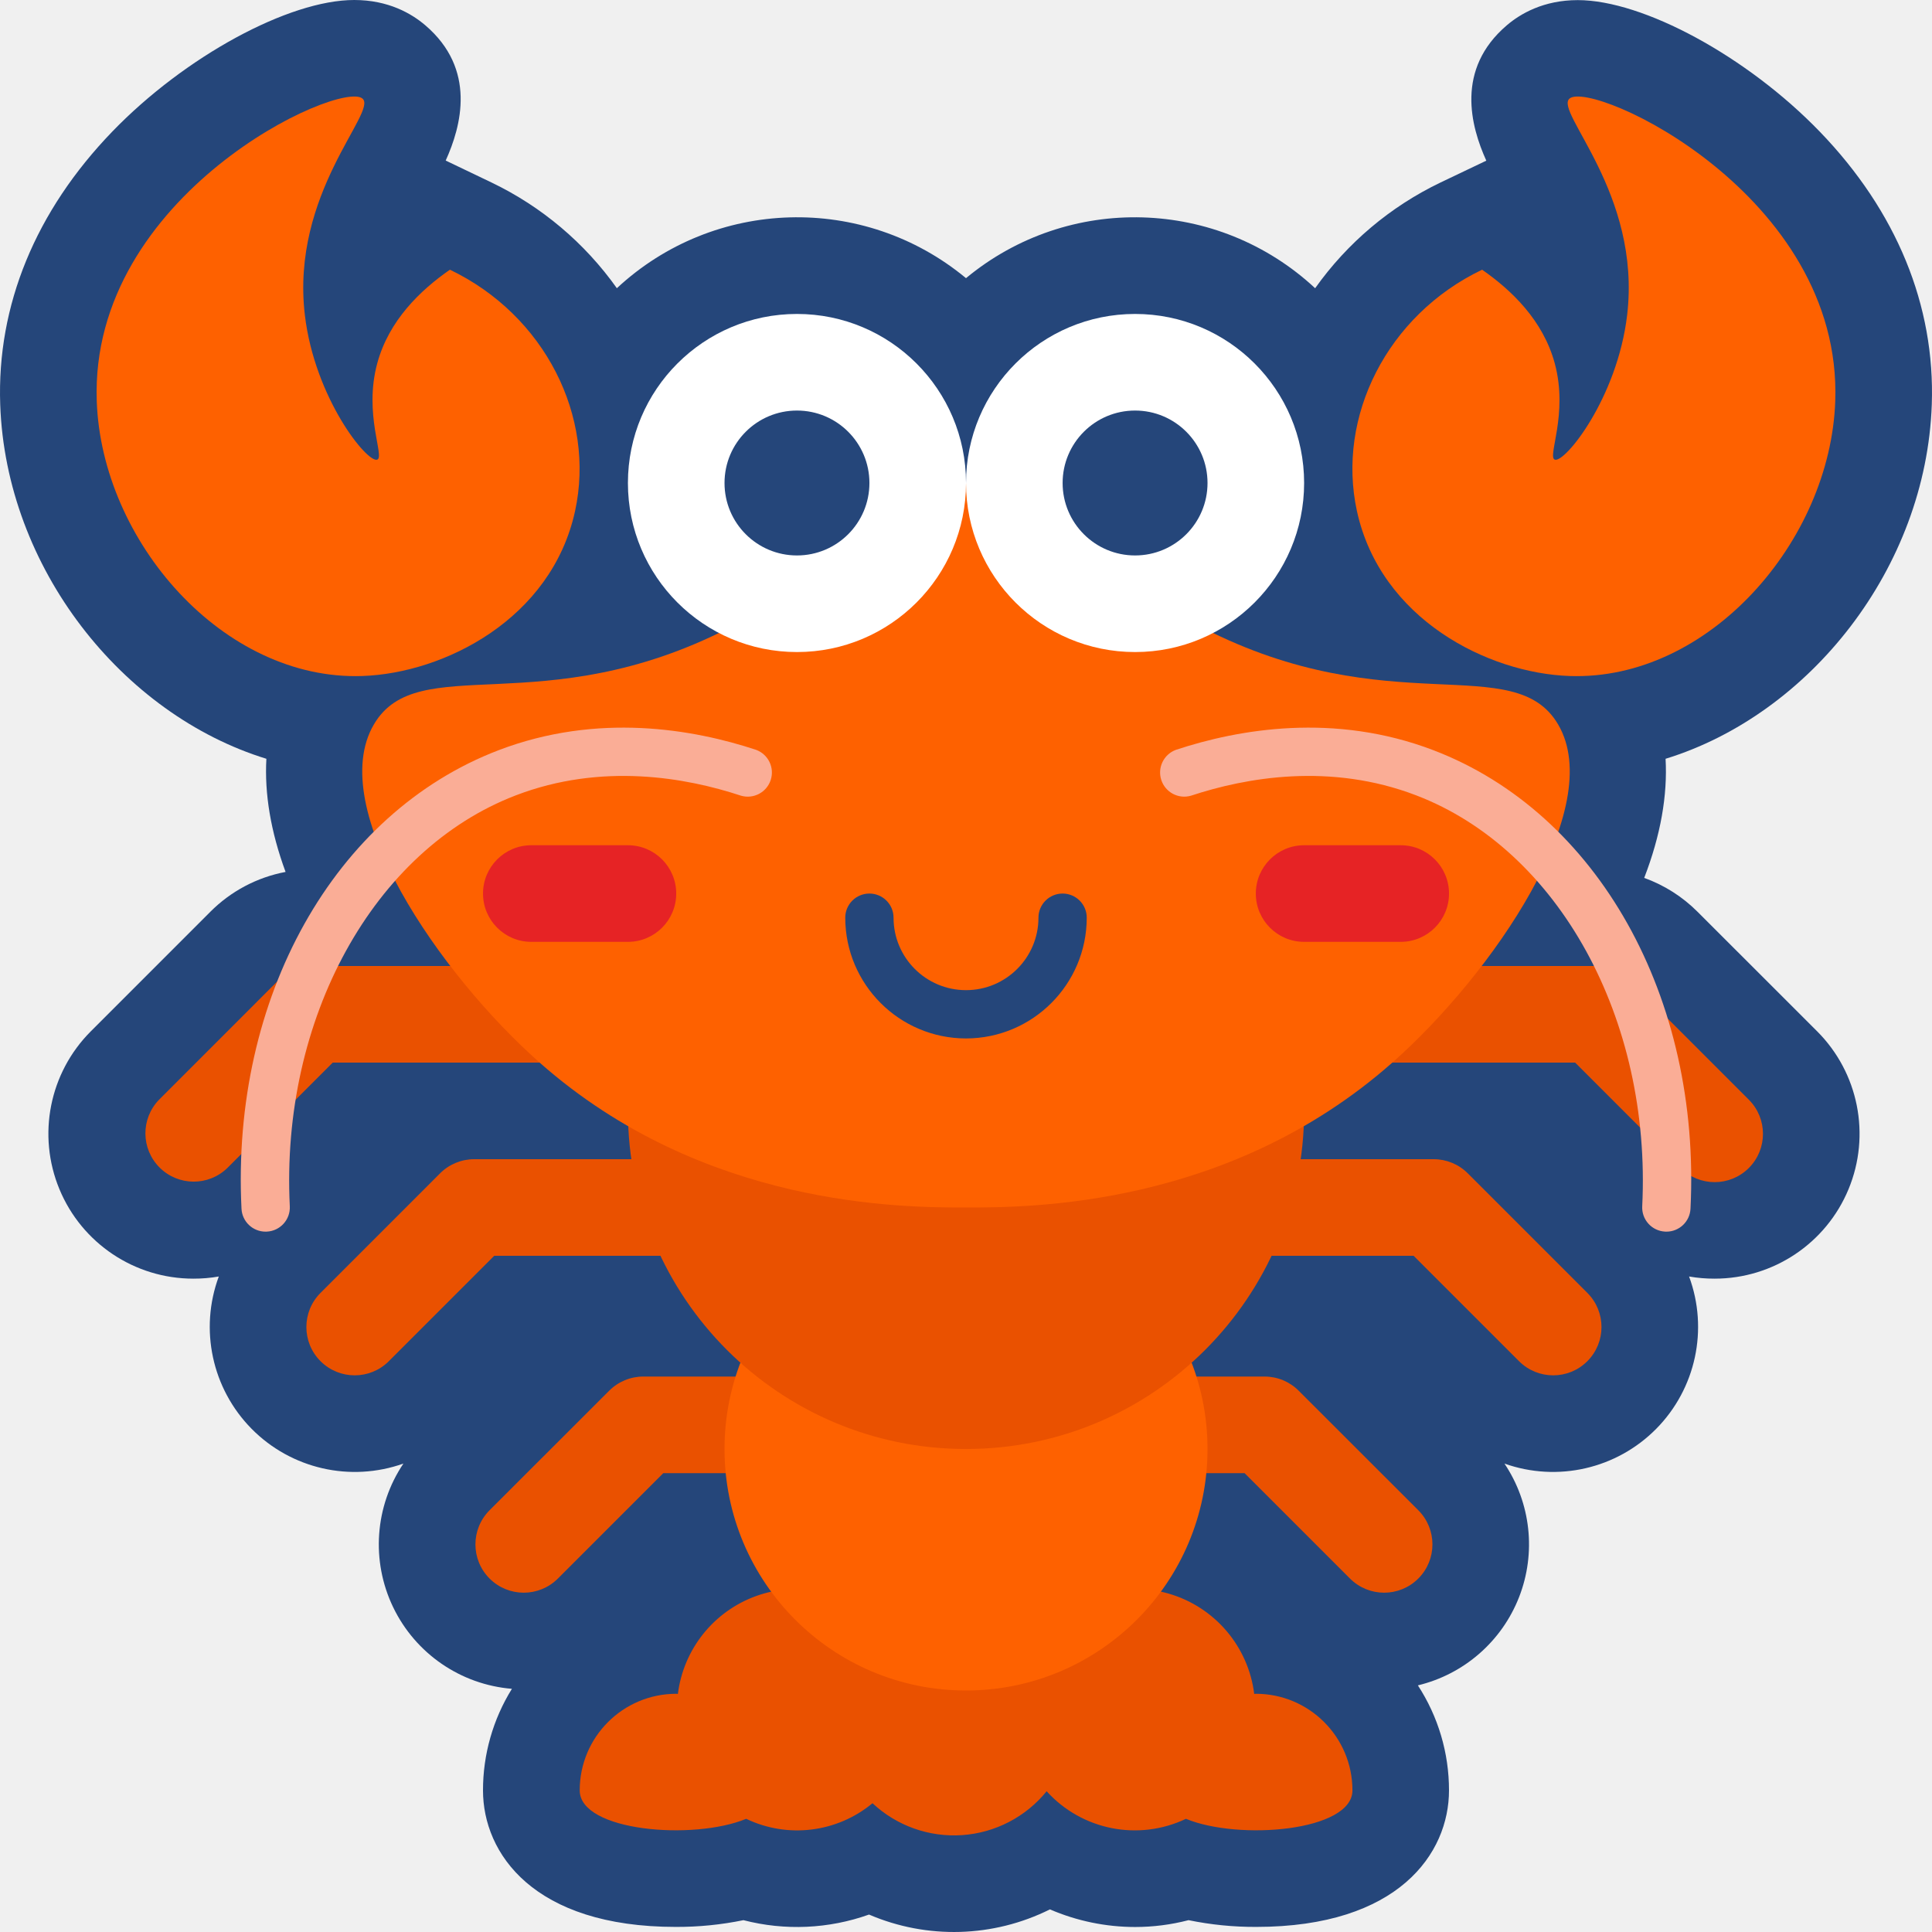
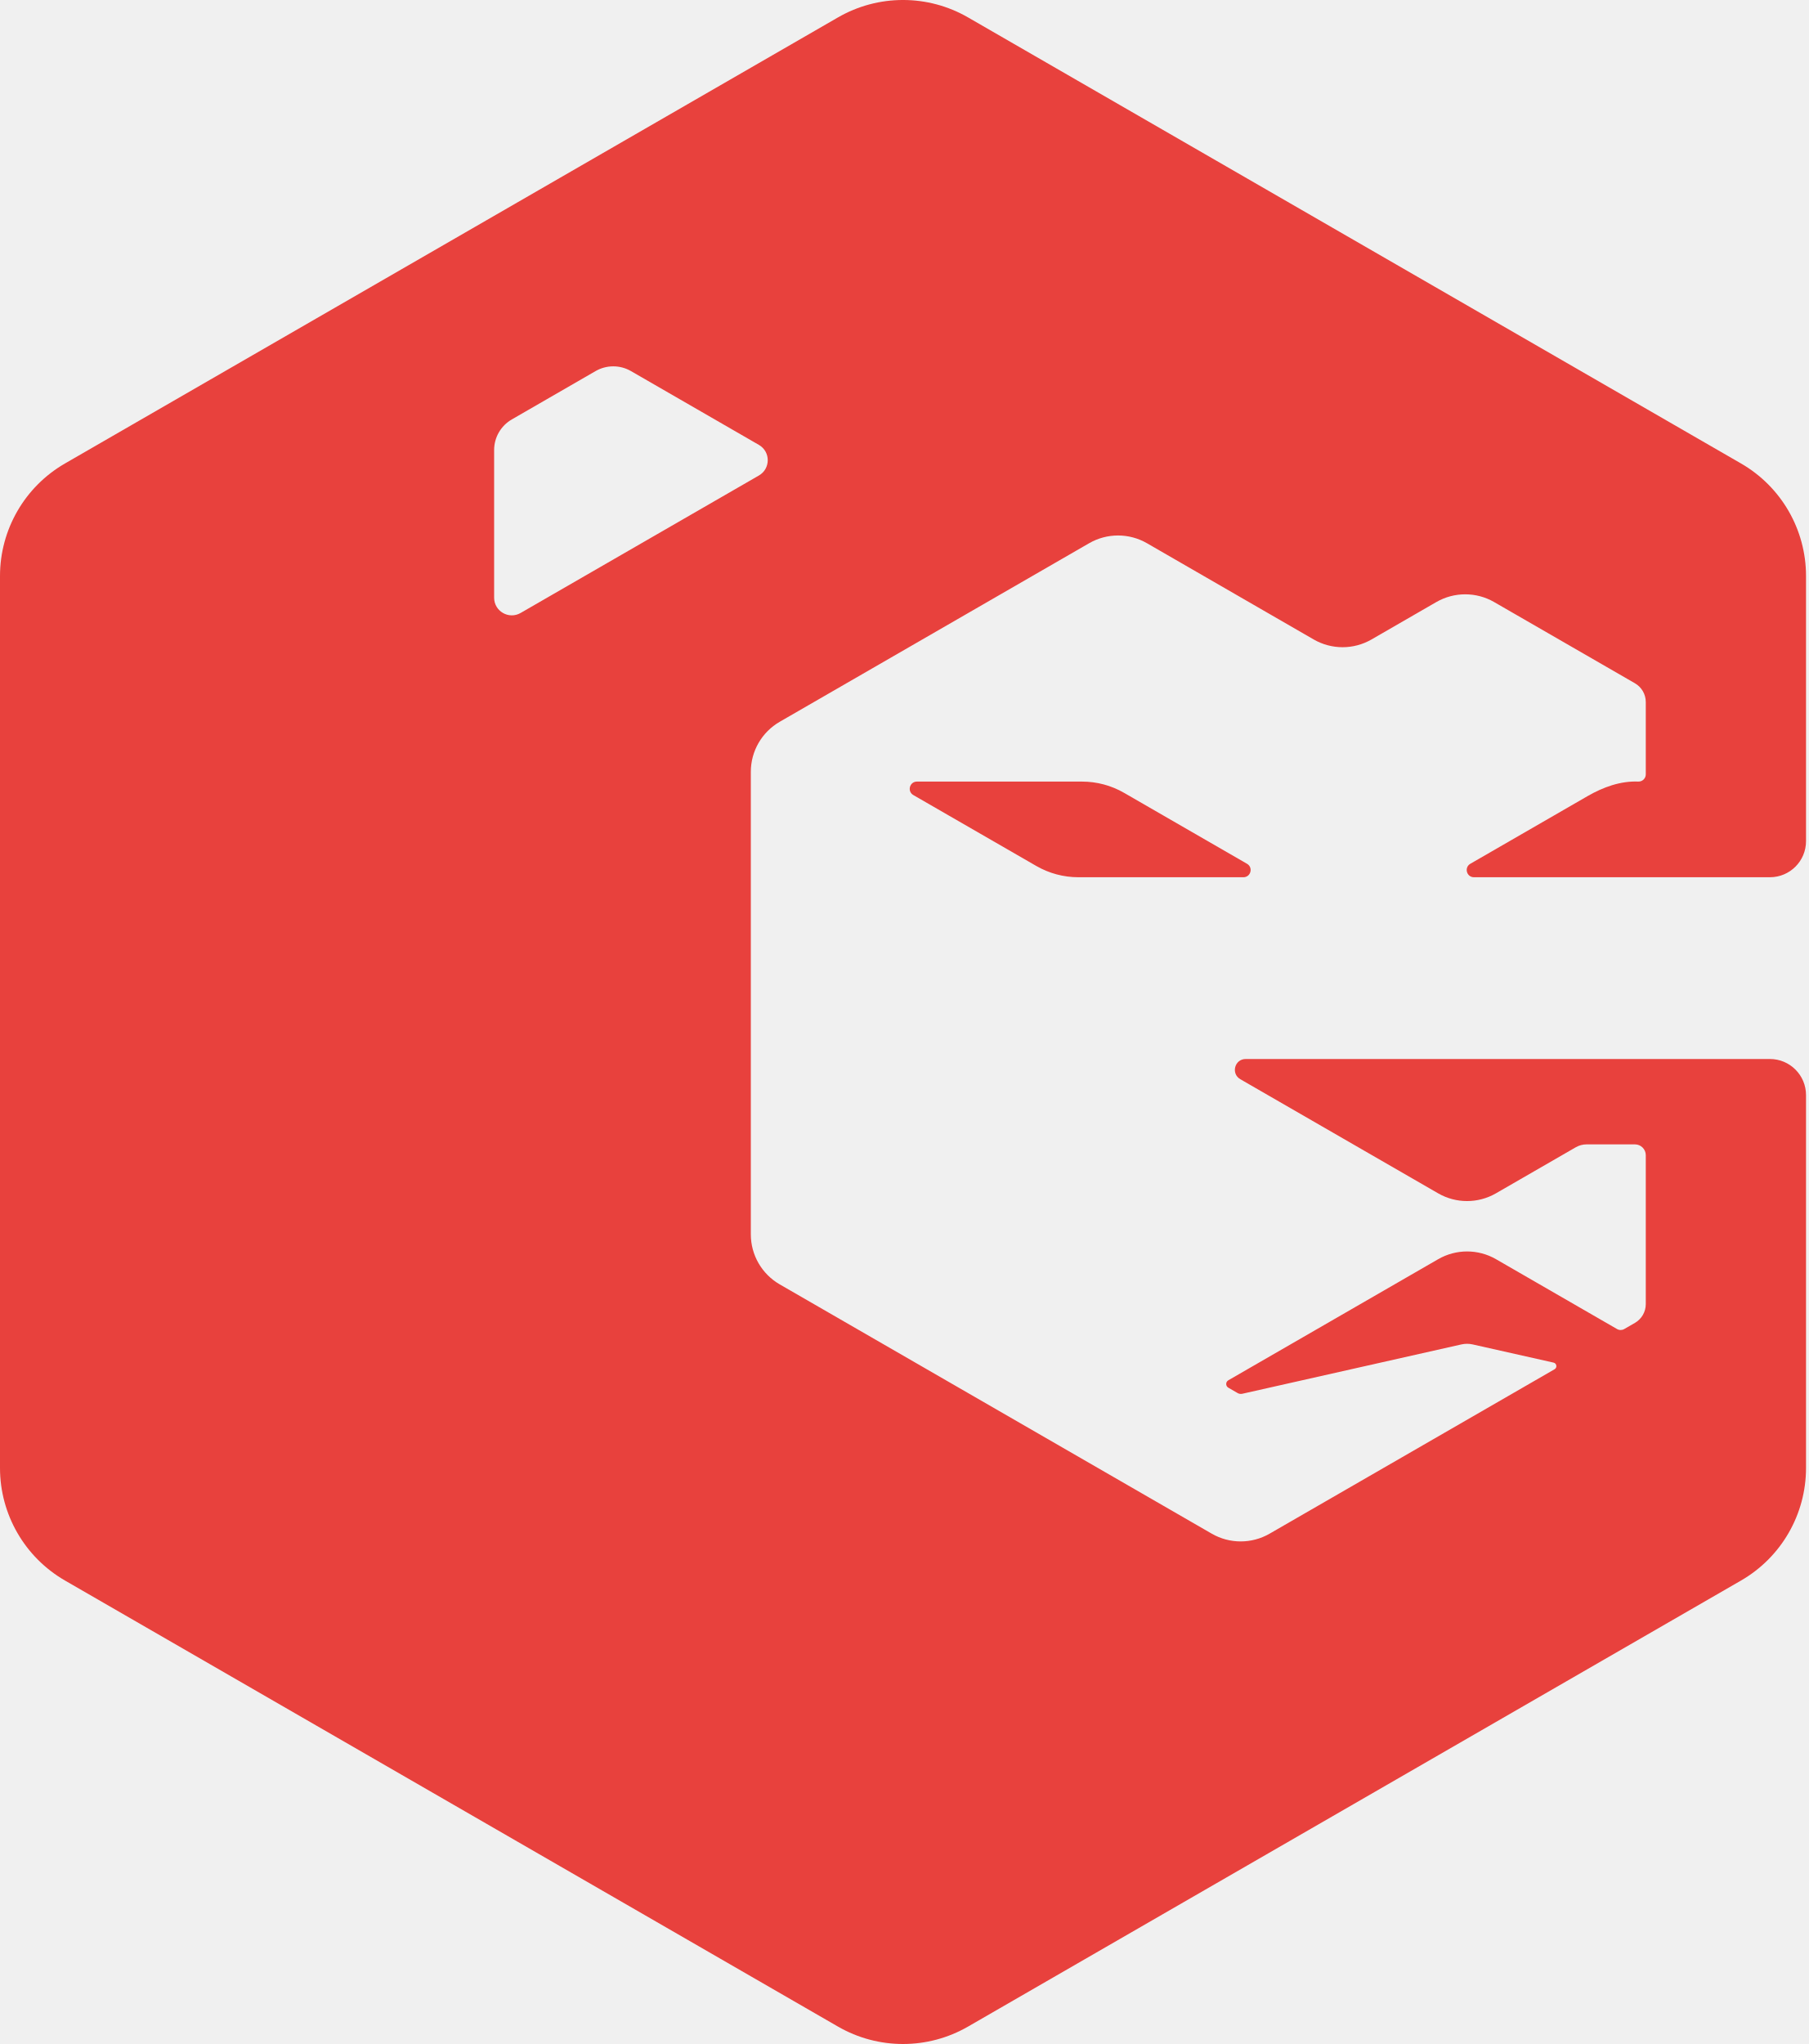
- <svg xmlns="http://www.w3.org/2000/svg" t="1773472948017" class="icon" viewBox="0 0 1024 1024" version="1.1" p-id="3147" width="200" height="200">
-   <path d="M899.76 483.291a76.64 76.64 0 0 0-28.297-17.989c8.72-22.583 12.411-43.737 11.326-63.131 76.411-23.497 138.091-101.109 141.097-187.794 1.829-52.491-18.709-102.491-59.371-144.606-38.411-39.783-93.554-69.714-128.263-69.714-18.137 0-30.446 7.246-37.554 13.303-27.429 23.36-19.154 53.646-10.926 71.794L763.429 96.766a173.486 173.486 0 0 0-66.377 56A140.24 140.24 0 0 0 512 147.429a140.251 140.251 0 0 0-185.051 5.326 173.509 173.509 0 0 0-66.377-56l-24.343-11.657c8.229-18.149 16.526-48.434-10.903-71.771C218.194 7.246 205.897 0 187.749 0 153.04 0 97.897 30 59.486 69.771 18.823 111.886-1.714 161.886 0.114 214.377c3.006 86.674 64.674 164.274 141.074 187.794-1.04 18.469 2.286 38.571 10.171 59.966a76.297 76.297 0 0 0-39.909 21.154L48.114 546.64A76.8 76.8 0 0 0 102.411 677.714a77.429 77.429 0 0 0 13.554-1.143 76.891 76.891 0 0 0 97.851 99.154 76.823 76.823 0 0 0 57.509 119.383A101.851 101.851 0 0 0 256 948.949c0 33.371 26.754 72.354 102.183 72.354a174.286 174.286 0 0 0 35.851-3.577 113.497 113.497 0 0 0 66.571-2.971 114.034 114.034 0 0 0 95.874-2.743 114.286 114.286 0 0 0 45.12 9.337 112.423 112.423 0 0 0 28.354-3.623 174.286 174.286 0 0 0 35.851 3.577c75.429 0 102.194-38.983 102.194-72.354a101.794 101.794 0 0 0-16.491-55.669 76.88 76.88 0 0 0 45.886-117.554A76.903 76.903 0 0 0 895.246 676.571a77.463 77.463 0 0 0 13.566 1.143 76.8 76.8 0 0 0 54.297-131.109z" fill="#25467A" p-id="3148" />
-   <path d="M665.611 897.737c-0.297 0-0.56 0.08-0.846 0.091a63.497 63.497 0 0 0-112.251-32.286 63.109 63.109 0 0 0-86.857-6.343 63.543 63.543 0 0 0-106.366 38.629c-0.286 0-0.549-0.091-0.834-0.091a51.2 51.2 0 0 0-51.2 51.2c0 21.714 60.194 26.686 88.24 15.074a62.549 62.549 0 0 0 66.949-8.263 63.234 63.234 0 0 0 92.297-6.343 63.017 63.017 0 0 0 73.829 14.606c28.046 11.611 88.251 6.64 88.251-15.074a51.2 51.2 0 0 0-51.211-51.2zM251.349 614.4H384v51.2H261.954l-55.863 55.863a25.601 25.601 0 1 1-36.206-36.206l63.36-63.36a25.543 25.543 0 0 1 18.103-7.497zM340.949 729.6h132.663v51.2h-122.057l-55.863 55.863a25.601 25.601 0 1 1-36.206-36.206l63.36-63.314a25.543 25.543 0 0 1 18.103-7.543zM165.714 512h132.709v51.2h-122.057l-55.863 55.863A25.6 25.6 0 0 1 84.309 582.857l63.349-63.36A25.554 25.554 0 0 1 165.714 512zM759.863 614.4H627.211v51.2H749.257l55.863 55.863a25.601 25.601 0 0 0 36.206-36.206l-63.36-63.36a25.543 25.543 0 0 0-18.103-7.497zM670.263 729.6H537.611v51.2H659.657l55.863 55.863a25.601 25.601 0 1 0 36.206-36.206L688.366 737.143a25.543 25.543 0 0 0-18.103-7.543zM845.451 512H712.789v51.2h122.057l55.863 55.863A25.601 25.601 0 0 0 926.914 582.857l-63.36-63.36a25.554 25.554 0 0 0-18.103-7.497z" fill="#EA5100" p-id="3149" />
-   <path d="M512.011 768m-128 0a128 128 0 1 0 256 0 128 128 0 1 0-256 0Z" fill="#FE6100" p-id="3150" />
-   <path d="M512.011 588.8m-179.2 0a179.2 179.2 0 1 0 358.4 0 179.2 179.2 0 1 0-358.4 0Z" fill="#EA5100" p-id="3151" />
-   <path d="M825.851 384c-23.269-39.737-89.451-0.48-188.309-51.2C567.611 296.914 559.84 256 512 256s-55.6 40.914-125.543 76.8c-98.857 50.72-165.04 11.429-188.309 51.2-25.874 44.16 34.971 132.434 87.874 179.2C372.903 640 478.549 640 512 640s139.097 0 225.966-76.8c52.891-46.766 113.76-135.04 87.886-179.2z" fill="#FE6100" p-id="3152" />
-   <path d="M512 550.4a64.069 64.069 0 0 1-64-64 12.8 12.8 0 0 1 25.6 0 38.4 38.4 0 0 0 76.8 0 12.8 12.8 0 1 1 25.6 0 64.08 64.08 0 0 1-64 64z" fill="#25467A" p-id="3153" />
-   <path d="M332.811 448h-51.2a25.6 25.6 0 0 0 0 51.2h51.2a25.6 25.6 0 1 0 0-51.2zM742.411 448h-51.2a25.6 25.6 0 1 0 0 51.2h51.2a25.6 25.6 0 0 0 0-51.2z" fill="#E62325" p-id="3154" />
-   <path d="M422.411 256m-89.6 0a89.6 89.6 0 1 0 179.2 0 89.6 89.6 0 1 0-179.2 0Z" fill="#FFFFFF" p-id="3155" />
-   <path d="M422.411 256m-38.4 0a38.4 38.4 0 1 0 76.8 0 38.4 38.4 0 1 0-76.8 0Z" fill="#25467A" p-id="3156" />
-   <path d="M601.611 256m-89.6 0a89.6 89.6 0 1 0 179.2 0 89.6 89.6 0 1 0-179.2 0Z" fill="#FFFFFF" p-id="3157" />
-   <path d="M601.611 256m-38.4 0a38.4 38.4 0 1 0 76.8 0 38.4 38.4 0 1 0-76.8 0Z" fill="#25467A" p-id="3158" />
-   <path d="M719.2 270.857c12.491 57.246 69.349 85.92 112.674 87.44 73.749 2.594 138.286-71.417 140.846-145.737 3.806-109.646-128.96-170.423-140.846-160.309-8.194 6.983 38.217 50.08 30.537 114.8-5.211 43.897-33.04 78.526-38.354 76.571-4.091-1.543 7.303-24 0-51.017-6.149-22.754-22.857-38.777-38.514-49.657-50.377 24.126-77.234 77.954-66.343 127.909zM304.8 270.857c-12.491 57.246-69.349 85.92-112.674 87.44-73.749 2.594-138.286-71.417-140.846-145.737C47.474 102.914 180.24 42.137 192.126 52.251c8.194 6.983-38.217 50.08-30.537 114.8 5.211 43.897 33.04 78.526 38.354 76.571 4.091-1.543-7.303-24 0-51.017 6.149-22.754 22.857-38.777 38.514-49.657 50.377 24.126 77.234 77.954 66.343 127.909z" fill="#FE6100" p-id="3159" />
-   <path d="M140.789 652.8A12.777 12.777 0 0 1 128 640.64c-5.566-112 49.143-209.691 136.206-242.994 52.571-20.103 103.303-11.211 136.594-0.194a12.8 12.8 0 0 1-8 24.297c-29.36-9.703-73.909-17.623-119.406-0.194-75.429 28.88-124.731 118.434-119.794 217.806a12.8 12.8 0 0 1-12.149 13.417zM883.223 652.8A12.777 12.777 0 0 0 896 640.64c5.566-112-49.143-209.691-136.206-242.994-52.571-20.103-103.303-11.211-136.594-0.194a12.8 12.8 0 0 0 8 24.297c29.36-9.703 73.909-17.623 119.417-0.194 75.429 28.88 124.72 118.434 119.794 217.806a12.777 12.777 0 0 0 12.137 13.417z" fill="#FAAD96" p-id="3160" />
+ <svg xmlns="http://www.w3.org/2000/svg" width="123px" height="139px" viewBox="0 0 123 139" version="1.1">
+   <g id="page-1" stroke="none" stroke-width="1" fill="none" fill-rule="evenodd">
+     <g id="group" transform="translate(-112, -658)" fill="#E8413D">
+       <g id="logo" transform="translate(112.0001, 656.9998)">
+         <path d="M51.618,31.255 L42.915,26.235 C42.171,25.806 41.254,25.806 40.51,26.235 L34.811,29.524 C34.068,29.953 33.609,30.746 33.609,31.604 L33.609,41.644 C33.609,42.569 34.611,43.147 35.412,42.684 L51.618,33.336 C52.42,32.873 52.42,31.718 51.618,31.255 M111.941,53.66 L111.941,48.742 C111.941,48.216 111.66,47.73 111.204,47.466 L101.626,41.942 C100.41,41.241 98.911,41.241 97.695,41.942 L93.285,44.487 C92.068,45.188 90.57,45.188 89.354,44.487 L78.012,37.941 C76.796,37.24 75.297,37.24 74.081,37.941 L53.035,50.084 C51.819,50.785 51.069,52.082 51.069,53.485 L51.069,84.942 C51.069,86.345 51.819,87.642 53.035,88.343 L82.422,105.297 C83.638,105.998 85.137,105.998 86.353,105.297 L105.737,94.115 C105.93,94.003 105.886,93.713 105.668,93.663 L100.161,92.425 C99.912,92.37 99.655,92.37 99.406,92.425 L84.497,95.782 C84.389,95.806 84.275,95.789 84.178,95.733 L83.548,95.369 C83.354,95.257 83.354,94.978 83.548,94.865 L97.821,86.63 C99.038,85.928 100.537,85.928 101.754,86.63 L109.988,91.381 C110.139,91.468 110.327,91.468 110.478,91.379 L111.204,90.961 C111.66,90.697 111.941,90.211 111.941,89.686 L111.941,79.559 C111.941,79.152 111.611,78.822 111.204,78.822 L107.917,78.822 C107.658,78.822 107.404,78.89 107.18,79.019 L101.748,82.152 C100.532,82.853 99.035,82.853 97.819,82.152 L84.363,74.391 C83.709,74.013 83.976,73.016 84.731,73.016 L120.383,73.016 C121.741,73.016 122.84,74.116 122.84,75.472 L122.84,100.83 C122.84,103.987 121.154,106.904 118.419,108.483 L65.843,138.816 C63.106,140.395 59.734,140.395 56.997,138.816 L4.421,108.483 C1.686,106.904 0,103.987 0,100.83 L0,40.17 C0,37.013 1.686,34.096 4.421,32.518 L56.997,2.184 C59.734,0.605 63.106,0.605 65.843,2.184 L118.419,32.518 C121.154,34.096 122.84,37.013 122.84,40.17 L122.84,58.202 C122.84,59.557 121.741,60.656 120.383,60.656 L100.254,60.656 C99.751,60.656 99.573,59.992 100.008,59.74 L107.994,55.132 C109.041,54.529 110.221,54.1 111.429,54.15 C111.71,54.161 111.941,53.938 111.941,53.66" id="Fill-16" />
+         <path d="M84.572,60.656 L73.349,60.656 C72.342,60.656 71.354,60.391 70.483,59.888 L62.123,55.068 C61.688,54.816 61.866,54.151 62.369,54.151 L73.593,54.151 C74.6,54.151 75.588,54.415 76.459,54.918 L79.109,56.447 L84.818,59.74 C85.253,59.991 85.076,60.656 84.572,60.656" id="Fill-17" />
+       </g>
+     </g>
+   </g>
</svg>
